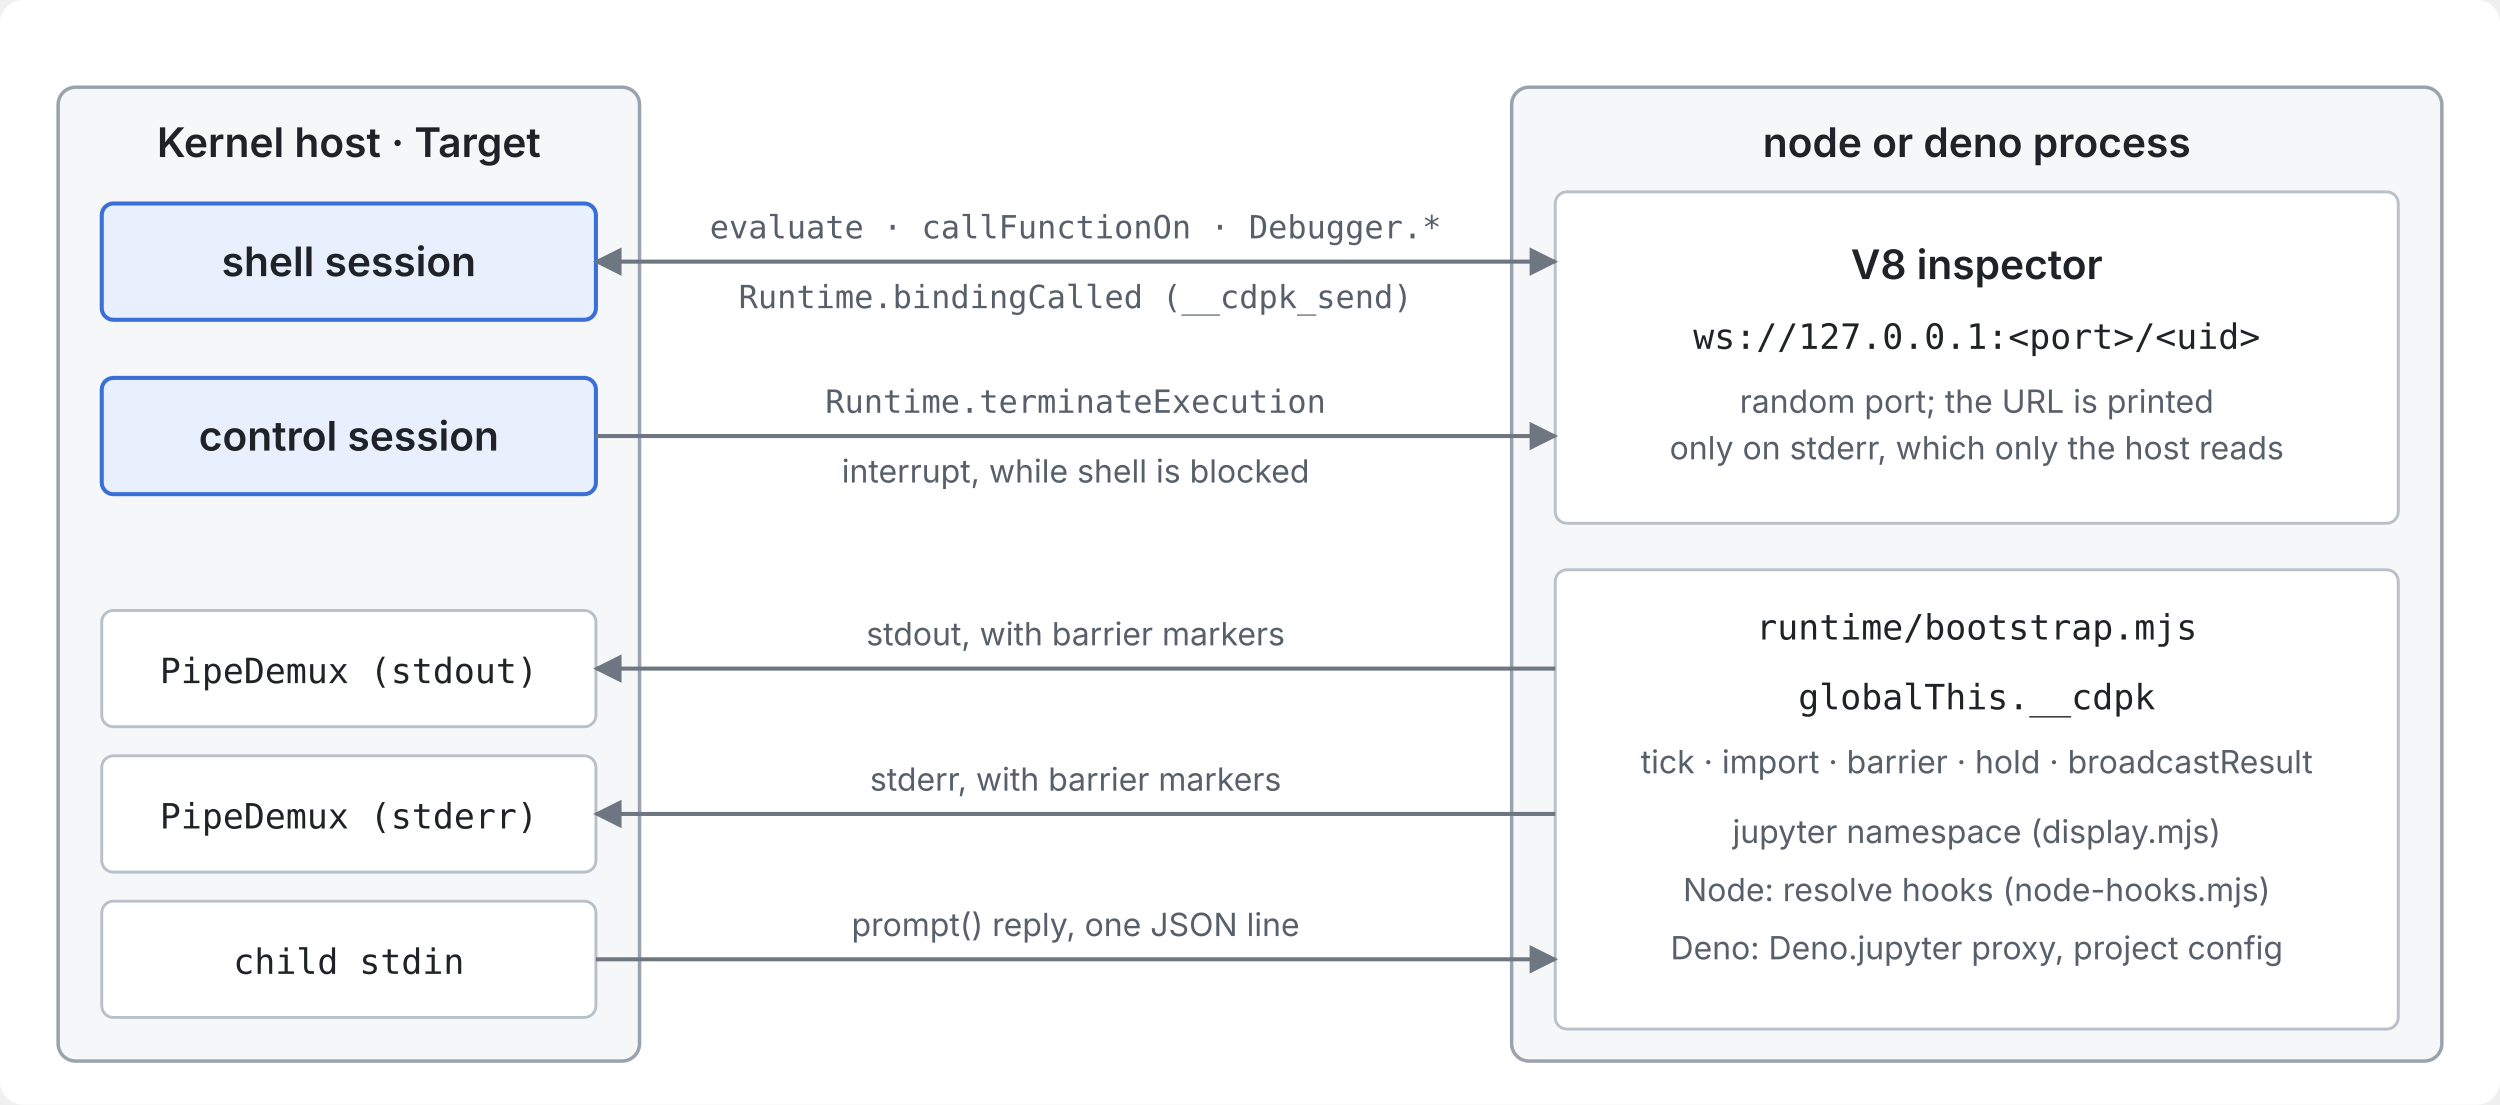
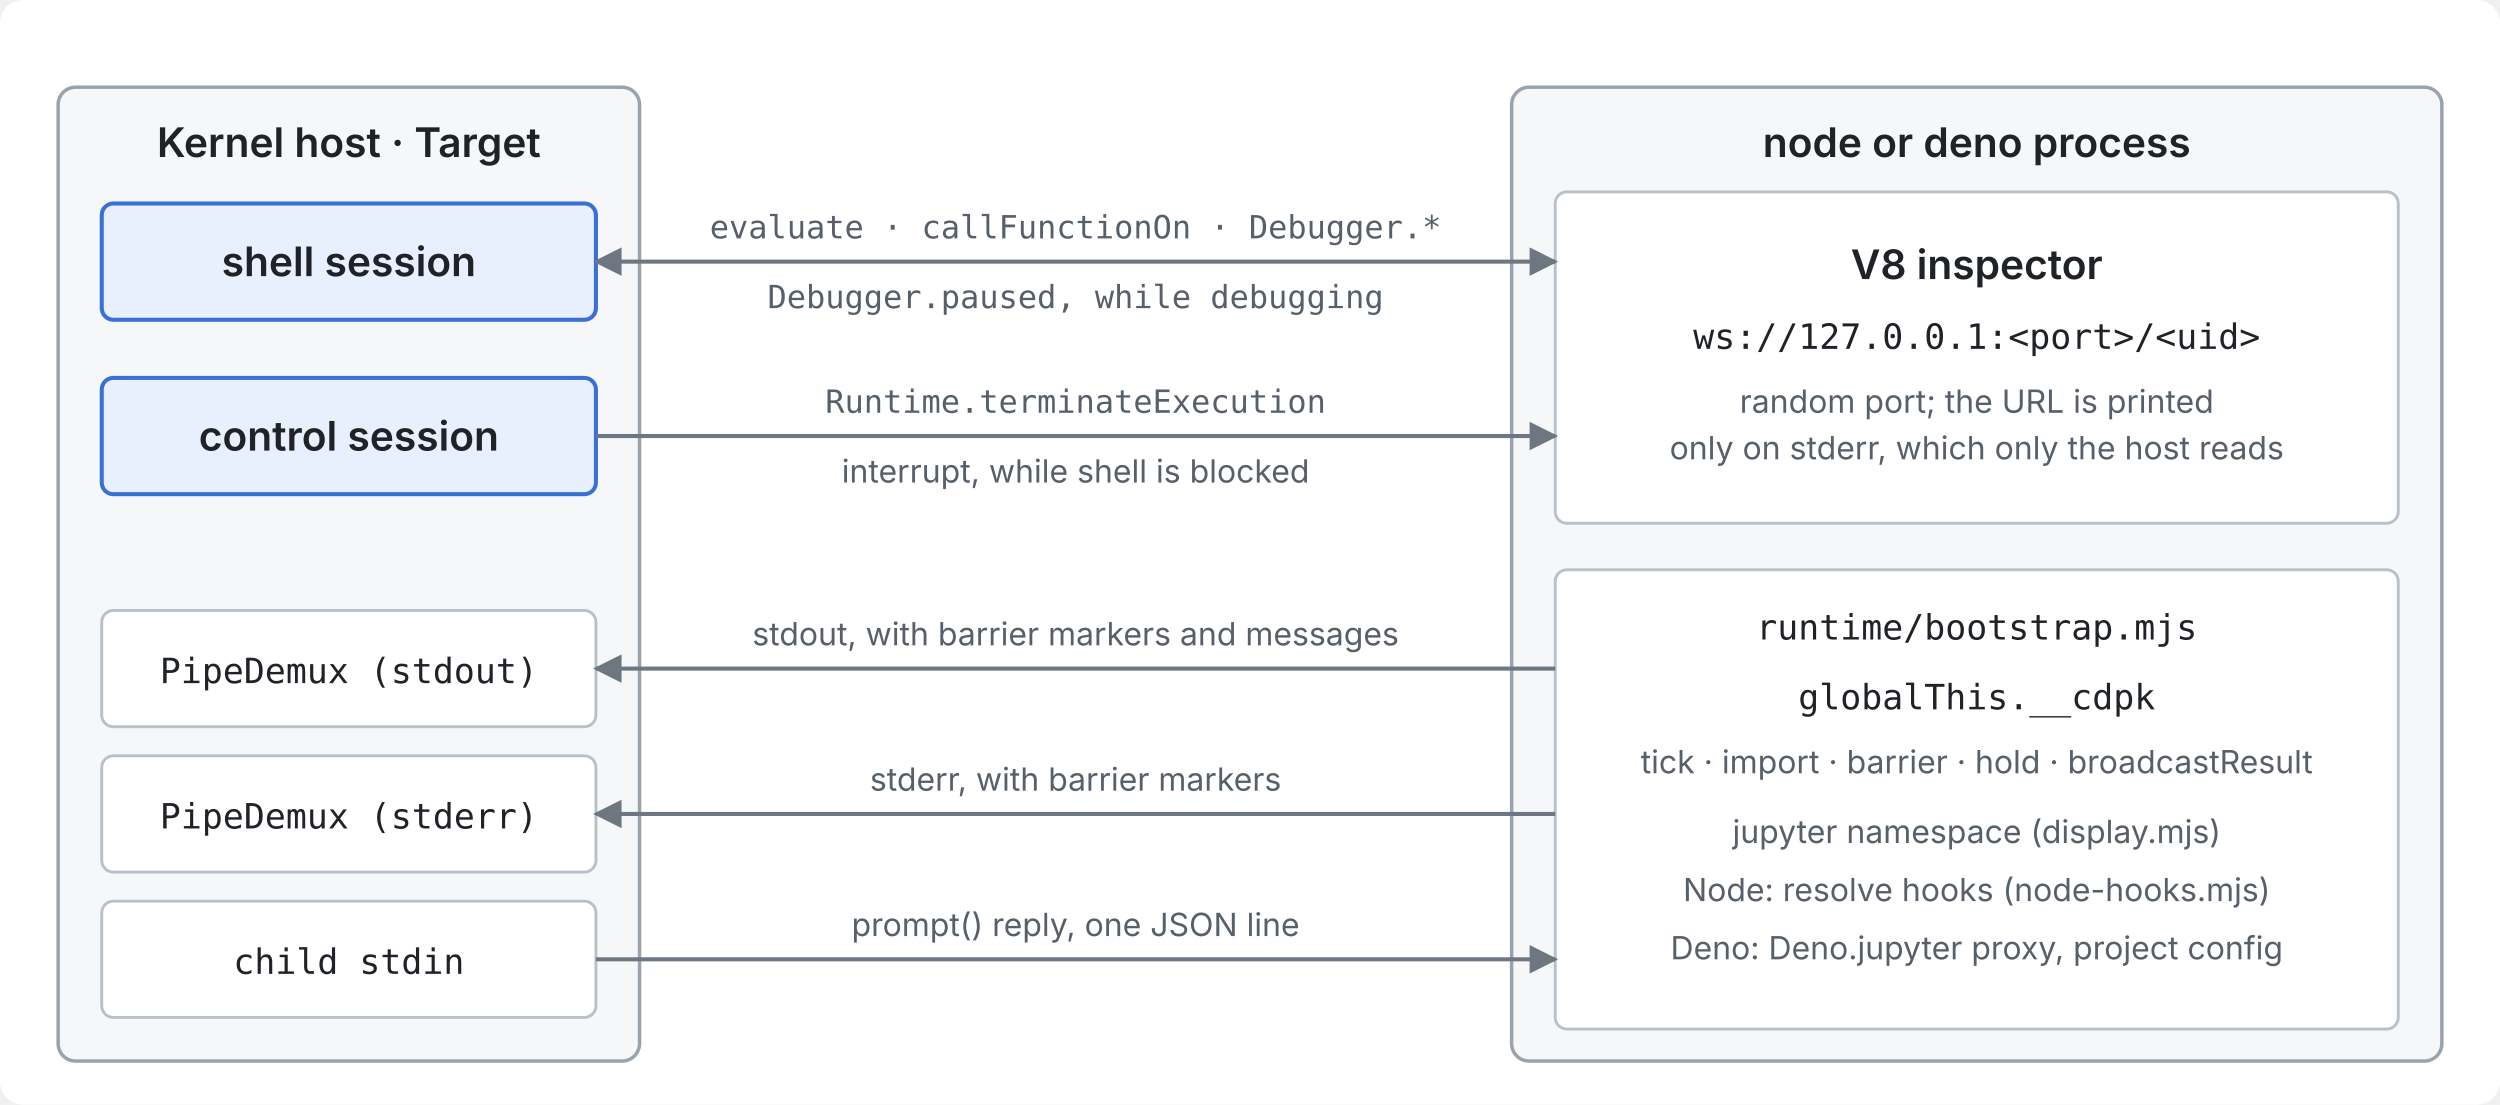
<svg xmlns="http://www.w3.org/2000/svg" viewBox="0 0 860 380" width="860" height="380" role="img" aria-label="Node and Deno targets: two CDP sessions over the inspector WebSocket, plus stdout, stderr and stdin pipes">
  <style>
    .bg { fill: #ffffff; }
    .box { fill: #f6f7f9; stroke: #9aa3ad; stroke-width: 1.2; }
    .inner { fill: #ffffff; stroke: #b8c0c8; stroke-width: 1; }
    .acc { fill: #e8f0fe; stroke: #3b6fd8; stroke-width: 1.4; }
    .warn { fill: #fdf0e6; stroke: #c96a1b; stroke-width: 1.4; }
    .ok { fill: #e7f5ec; stroke: #2f8a4c; stroke-width: 1.4; }
    .t { font: 600 14px system-ui, -apple-system, "Segoe UI", sans-serif; fill: #1f2328; }
    .s { font: 12px system-ui, -apple-system, "Segoe UI", sans-serif; fill: #57606a; }
    .m { font: 12px ui-monospace, SFMono-Regular, Menlo, Consolas, monospace; fill: #1f2328; }
    .l { font: 11px system-ui, -apple-system, "Segoe UI", sans-serif; fill: #57606a; }
    .lm { font: 11px ui-monospace, SFMono-Regular, Menlo, Consolas, monospace; fill: #57606a; }
    .ln { stroke: #6e7781; stroke-width: 1.4; fill: none; }
    .ah { fill: #6e7781; }
    @media (prefers-color-scheme: dark) {
      .bg { fill: #1b1b1f; }
      .box { fill: #25262b; stroke: #5c6370; }
      .inner { fill: #1b1b1f; stroke: #4a505a; }
      .acc { fill: #1e2a44; stroke: #6b9bff; }
      .warn { fill: #3a2a1c; stroke: #e0904a; }
      .ok { fill: #1d3326; stroke: #5cc27e; }
      .t, .m { fill: #e6e8eb; }
      .s, .l, .lm { fill: #a0a7b0; }
      .ln { stroke: #a0a7b0; }
      .ah { fill: #a0a7b0; }
    }
  </style>
  <defs>
    <marker id="a" viewBox="0 0 10 10" refX="9" refY="5" markerWidth="7" markerHeight="7" orient="auto-start-reverse">
      <path class="ah" d="M0,0 L10,5 L0,10 z" />
    </marker>
  </defs>
  <rect class="bg" x="0" y="0" width="860" height="380" rx="8" />
  <rect class="box" x="20" y="30" width="200" height="335" rx="6" />
  <text class="t" x="120" y="54" text-anchor="middle">Kernel host · Target</text>
  <rect class="acc" x="35" y="70" width="170" height="40" rx="4" />
  <text class="t" x="120" y="95" text-anchor="middle">shell session</text>
  <rect class="acc" x="35" y="130" width="170" height="40" rx="4" />
  <text class="t" x="120" y="155" text-anchor="middle">control session</text>
  <rect class="inner" x="35" y="210" width="170" height="40" rx="4" />
  <text class="m" x="120" y="235" text-anchor="middle">PipeDemux (stdout)</text>
  <rect class="inner" x="35" y="260" width="170" height="40" rx="4" />
  <text class="m" x="120" y="285" text-anchor="middle">PipeDemux (stderr)</text>
  <rect class="inner" x="35" y="310" width="170" height="40" rx="4" />
  <text class="m" x="120" y="335" text-anchor="middle">child stdin</text>
  <rect class="box" x="520" y="30" width="320" height="335" rx="6" />
  <text class="t" x="680" y="54" text-anchor="middle">node or deno process</text>
  <rect class="inner" x="535" y="66" width="290" height="114" rx="4" />
  <text class="t" x="680" y="96" text-anchor="middle">V8 inspector</text>
  <text class="m" x="680" y="120" text-anchor="middle">ws://127.0.0.1:&lt;port&gt;/&lt;uid&gt;</text>
  <text class="l" x="680" y="142" text-anchor="middle">random port; the URL is printed</text>
  <text class="l" x="680" y="158" text-anchor="middle">only on stderr, which only the host reads</text>
  <rect class="inner" x="535" y="196" width="290" height="158" rx="4" />
  <text class="m" x="680" y="220" text-anchor="middle">runtime/bootstrap.mjs</text>
  <text class="m" x="680" y="244" text-anchor="middle">globalThis.__cdpk</text>
  <text class="l" x="680" y="266" text-anchor="middle">tick · import · barrier · hold · broadcastResult</text>
  <text class="l" x="680" y="290" text-anchor="middle">jupyter namespace (display.mjs)</text>
  <text class="l" x="680" y="310" text-anchor="middle">Node: resolve hooks (node-hooks.mjs)</text>
  <text class="l" x="680" y="330" text-anchor="middle">Deno: Deno.jupyter proxy, project config</text>
  <line class="ln" x1="205" y1="90" x2="535" y2="90" marker-start="url(#a)" marker-end="url(#a)" />
  <text class="lm" x="370" y="82" text-anchor="middle">evaluate · callFunctionOn · Debugger.*</text>
-   <text class="lm" x="370" y="106" text-anchor="middle">Runtime.bindingCalled (__cdpk_send)</text>
+   <text class="lm" x="370" y="106" text-anchor="middle">Debugger.paused, while debugging</text>
  <line class="ln" x1="205" y1="150" x2="535" y2="150" marker-end="url(#a)" />
  <text class="lm" x="370" y="142" text-anchor="middle">Runtime.terminateExecution</text>
  <text class="l" x="370" y="166" text-anchor="middle">interrupt, while shell is blocked</text>
  <line class="ln" x1="535" y1="230" x2="205" y2="230" marker-end="url(#a)" />
-   <text class="l" x="370" y="222" text-anchor="middle">stdout, with barrier markers</text>
+   <text class="l" x="370" y="222" text-anchor="middle">stdout, with barrier markers and messages</text>
  <line class="ln" x1="535" y1="280" x2="205" y2="280" marker-end="url(#a)" />
  <text class="l" x="370" y="272" text-anchor="middle">stderr, with barrier markers</text>
  <line class="ln" x1="205" y1="330" x2="535" y2="330" marker-end="url(#a)" />
  <text class="l" x="370" y="322" text-anchor="middle">prompt() reply, one JSON line</text>
</svg>
